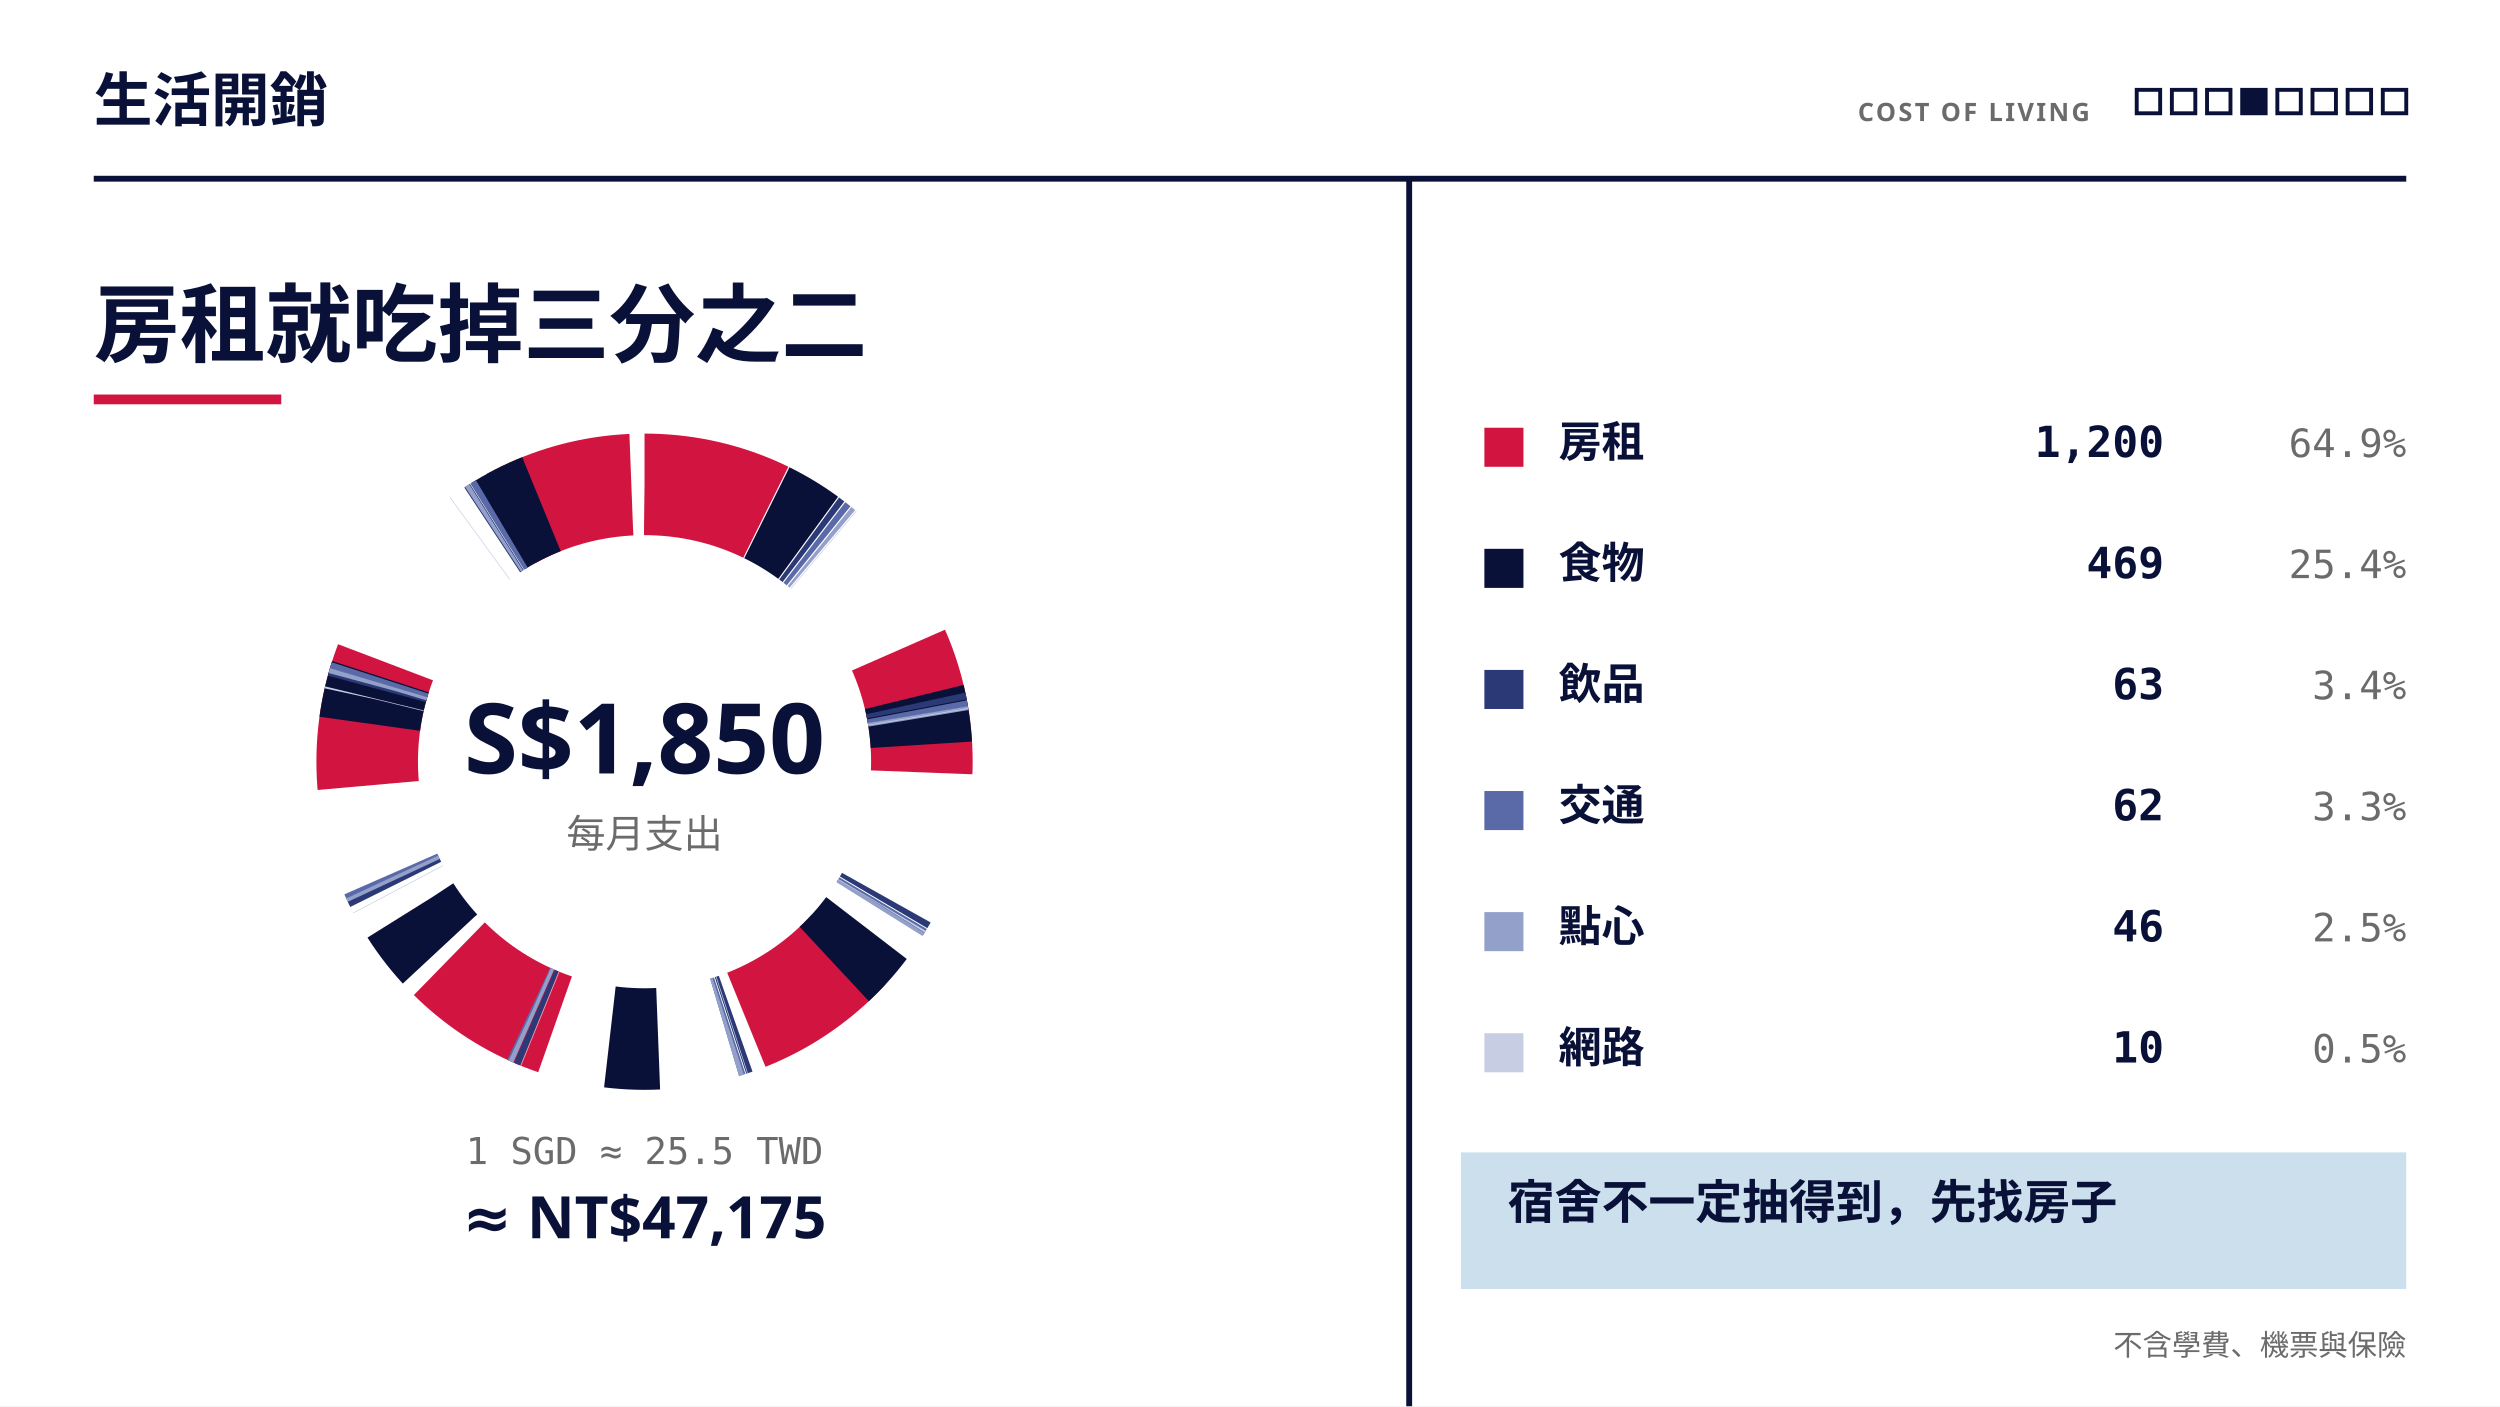
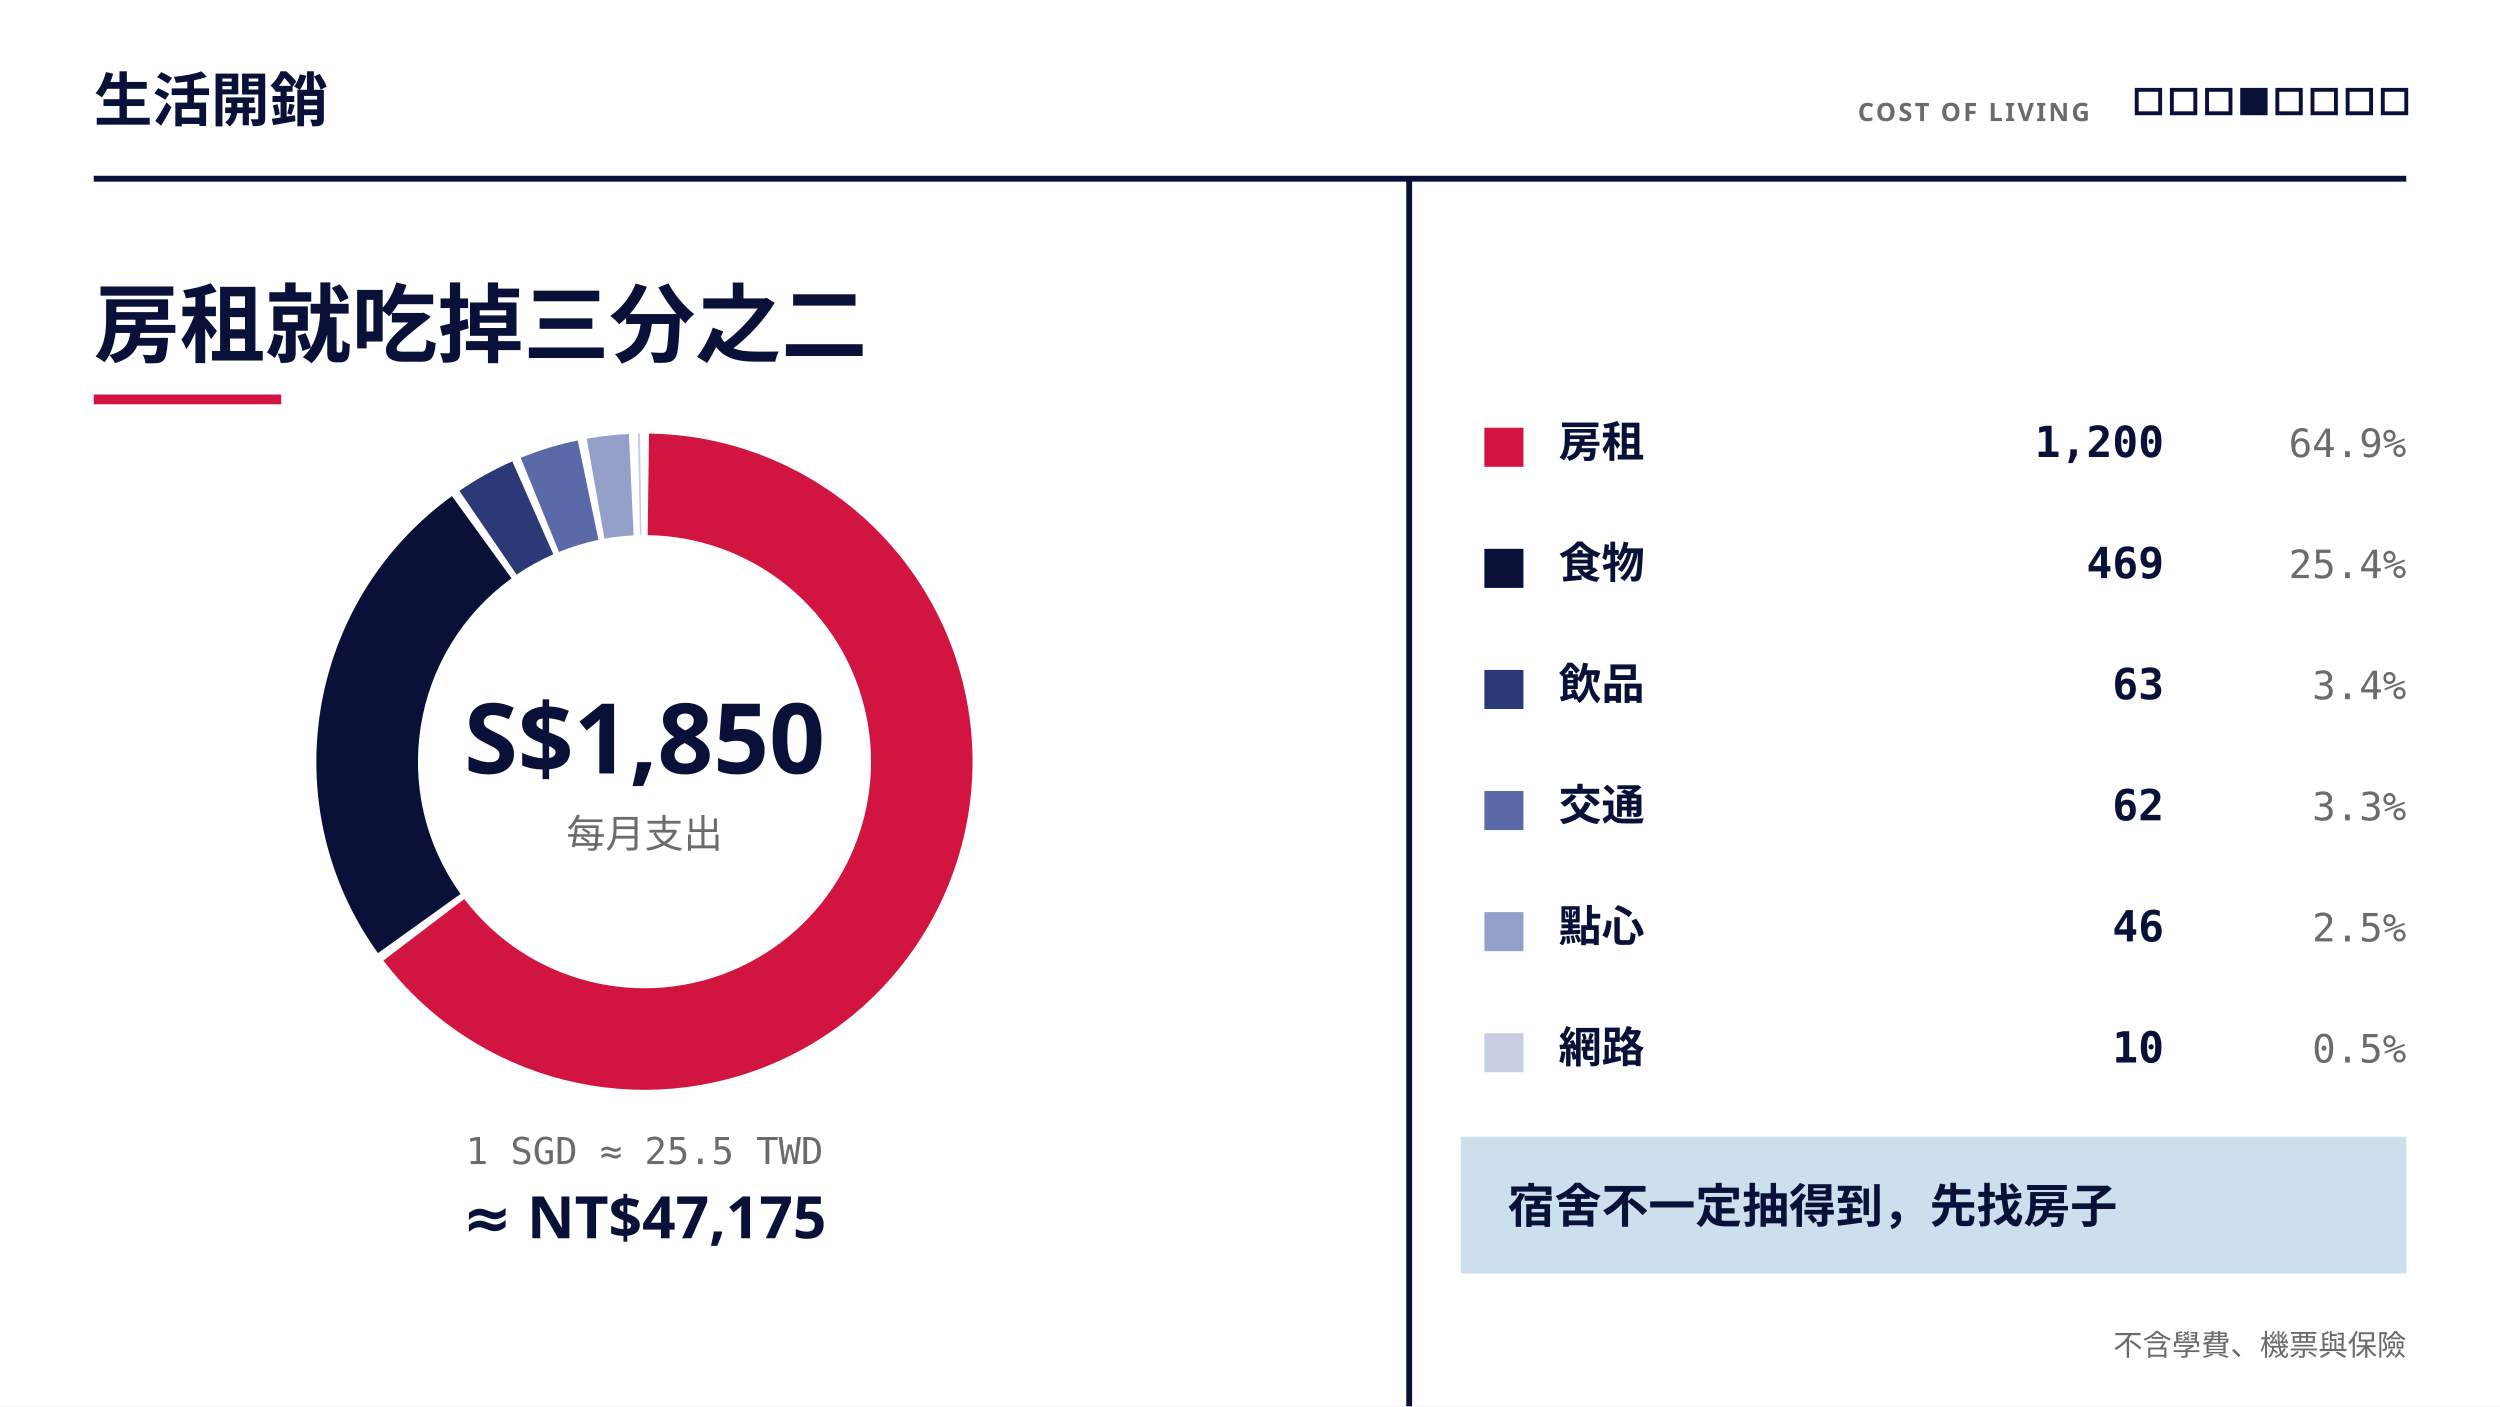
<svg xmlns="http://www.w3.org/2000/svg" viewBox="0 0 1280 720" lang="zh-Hant" data-pptx-page-role="content" font-family="Noto Sans TC">
  <rect id="bg" data-pptx-role="background" x="0" y="0" width="1280" height="720" fill="#FFFFFF" />
  <g id="header" data-pptx-bounds="0 0 1280 92">
-     <text x="48" y="62" font-family="Noto Sans TC" font-weight="900" font-size="30" fill="#0A1138">生活開銷</text>
-     <text x="1070" y="62" font-family="Noto Sans TC" font-weight="700" font-size="13" fill="#6B6B6B" text-anchor="end" letter-spacing="1.2">COST OF LIVING</text>
+     <text x="48" y="62" font-weight="900" font-size="30" fill="#0A1138">生活開銷</text>
+     <text x="1070" y="62" font-weight="700" font-size="13" fill="#6B6B6B" text-anchor="end" letter-spacing="1.2">COST OF LIVING</text>
    <rect x="1094" y="46" width="12" height="12" fill="#FFFFFF" stroke="#0A1138" stroke-width="2" />
    <rect x="1112" y="46" width="12" height="12" fill="#FFFFFF" stroke="#0A1138" stroke-width="2" />
    <rect x="1130" y="46" width="12" height="12" fill="#FFFFFF" stroke="#0A1138" stroke-width="2" />
    <rect x="1148" y="46" width="12" height="12" fill="#0A1138" stroke="#0A1138" stroke-width="2" />
    <rect x="1166" y="46" width="12" height="12" fill="#FFFFFF" stroke="#0A1138" stroke-width="2" />
    <rect x="1184" y="46" width="12" height="12" fill="#FFFFFF" stroke="#0A1138" stroke-width="2" />
    <rect x="1202" y="46" width="12" height="12" fill="#FFFFFF" stroke="#0A1138" stroke-width="2" />
    <rect x="1220" y="46" width="12" height="12" fill="#FFFFFF" stroke="#0A1138" stroke-width="2" />
    <rect x="48" y="90" width="1184" height="3" fill="#0A1138" />
  </g>
-   <g id="claim" data-pptx-bounds="48 128 660 90">
-     <text x="48" y="182" font-family="Noto Sans TC" font-weight="900" font-size="44" fill="#0A1138">房租就吃掉三分之二</text>
+   <g id="claim" data-pptx-bounds="48 110 660 98">
+     <text x="48" y="182" font-weight="900" font-size="44" fill="#0A1138">房租就吃掉三分之二</text>
    <rect x="48" y="202" width="96" height="5" fill="#D21540" />
  </g>
-   <g id="doughnut-wrap" data-pptx-bounds="160 232 340 316">
-     <g id="spend" data-pptx-replace-with="chart">
-       <g transform="rotate(-90 330 390)">
-         <circle cx="330" cy="390" r="142" fill="none" stroke="#D21540" stroke-width="52" pathLength="100" stroke-dasharray="64.26 100" stroke-dashoffset="-0.00" />
-         <circle cx="330" cy="390" r="142" fill="none" stroke="#0A1138" stroke-width="52" pathLength="100" stroke-dasharray="24.77 100" stroke-dashoffset="-64.86" />
-         <circle cx="330" cy="390" r="142" fill="none" stroke="#2B3A77" stroke-width="52" pathLength="100" stroke-dasharray="2.79 100" stroke-dashoffset="-90.23" />
-         <circle cx="330" cy="390" r="142" fill="none" stroke="#5A6AA8" stroke-width="52" pathLength="100" stroke-dasharray="2.74 100" stroke-dashoffset="-93.62" />
-         <circle cx="330" cy="390" r="142" fill="none" stroke="#93A0C9" stroke-width="52" pathLength="100" stroke-dasharray="1.90 100" stroke-dashoffset="-96.96" />
-         <circle cx="330" cy="390" r="142" fill="none" stroke="#C7CEE4" stroke-width="52" pathLength="100" stroke-dasharray="0.35 100" stroke-dashoffset="-99.46" />
-       </g>
-     </g>
+   <g id="doughnut" data-pptx-bounds="160 212 340 356">
+     <path d="M332.3 222.0 A168 168 0 1 1 196.3 491.8 L237.7 460.3 A116 116 0 1 0 331.6 274.0 Z" fill="#D21540" />
+     <path d="M193.5 488.0 A168 168 0 0 1 231.4 254.0 L261.9 296.1 A116 116 0 0 0 235.8 457.7 Z" fill="#0A1138" />
+     <path d="M235.2 251.3 A168 168 0 0 1 262.3 236.2 L283.3 283.8 A116 116 0 0 0 264.5 294.2 Z" fill="#2B3A77" />
+     <path d="M266.6 234.4 A168 168 0 0 1 295.8 225.5 L306.4 276.4 A116 116 0 0 0 286.2 282.6 Z" fill="#5A6AA8" />
+     <path d="M300.4 224.6 A168 168 0 0 1 322.0 222.2 L324.4 274.1 A116 116 0 0 0 309.5 275.8 Z" fill="#93A0C9" />
+     <path d="M326.6 222.0 A168 168 0 0 1 327.7 222.0 L328.4 274.0 A116 116 0 0 0 327.7 274.0 Z" fill="#C7CEE4" />
+     <text x="330" y="396" font-weight="900" font-size="50" fill="#0A1138" text-anchor="middle">S$1,850</text>
+     <text x="330" y="434" font-weight="400" font-size="20" fill="#6B6B6B" text-anchor="middle">每月支出</text>
  </g>
-   <g id="centre" data-pptx-bounds="230 360 200 80">
-     <text x="330" y="396" font-family="Noto Sans TC" font-weight="900" font-size="50" fill="#0A1138" text-anchor="middle">S$1,850</text>
-     <text x="330" y="434" font-family="Noto Sans TC" font-weight="400" font-size="20" fill="#6B6B6B" text-anchor="middle">每月支出</text>
+   <g id="divider" data-pptx-bounds="720 92 4 628">
+     <rect x="720" y="92" width="3" height="628" fill="#0A1138" />
  </g>
-   <g id="legend" data-pptx-bounds="723 92 557 628">
-     <rect x="720" y="92" width="3" height="628" fill="#0A1138" />
+   <g id="legend" data-pptx-bounds="756 205 484 356">
    <rect x="760" y="219" width="20" height="20" fill="#D21540" />
-     <text x="798" y="234" font-family="Noto Sans TC" font-weight="700" font-size="22" fill="#0A1138">房租</text>
+     <text x="798" y="234" font-weight="700" font-size="22" fill="#0A1138">房租</text>
    <text x="1108" y="234" font-family="Consolas, Noto Sans TC" font-weight="700" font-size="22" fill="#0A1138" text-anchor="end">1,200</text>
    <text x="1232" y="234" font-family="Consolas, Noto Sans TC" font-weight="400" font-size="20" fill="#6B6B6B" text-anchor="end">64.9%</text>
    <rect x="760" y="281" width="20" height="20" fill="#0A1138" />
-     <text x="798" y="296" font-family="Noto Sans TC" font-weight="700" font-size="22" fill="#0A1138">食物</text>
+     <text x="798" y="296" font-weight="700" font-size="22" fill="#0A1138">食物</text>
    <text x="1108" y="296" font-family="Consolas, Noto Sans TC" font-weight="700" font-size="22" fill="#0A1138" text-anchor="end">469</text>
    <text x="1232" y="296" font-family="Consolas, Noto Sans TC" font-weight="400" font-size="20" fill="#6B6B6B" text-anchor="end">25.4%</text>
    <rect x="760" y="343" width="20" height="20" fill="#2B3A77" />
-     <text x="798" y="358" font-family="Noto Sans TC" font-weight="700" font-size="22" fill="#0A1138">飲品</text>
+     <text x="798" y="358" font-weight="700" font-size="22" fill="#0A1138">飲品</text>
    <text x="1108" y="358" font-family="Consolas, Noto Sans TC" font-weight="700" font-size="22" fill="#0A1138" text-anchor="end">63</text>
    <text x="1232" y="358" font-family="Consolas, Noto Sans TC" font-weight="400" font-size="20" fill="#6B6B6B" text-anchor="end">3.4%</text>
    <rect x="760" y="405" width="20" height="20" fill="#5A6AA8" />
-     <text x="798" y="420" font-family="Noto Sans TC" font-weight="700" font-size="22" fill="#0A1138">交通</text>
+     <text x="798" y="420" font-weight="700" font-size="22" fill="#0A1138">交通</text>
    <text x="1108" y="420" font-family="Consolas, Noto Sans TC" font-weight="700" font-size="22" fill="#0A1138" text-anchor="end">62</text>
    <text x="1232" y="420" font-family="Consolas, Noto Sans TC" font-weight="400" font-size="20" fill="#6B6B6B" text-anchor="end">3.3%</text>
    <rect x="760" y="467" width="20" height="20" fill="#93A0C9" />
-     <text x="798" y="482" font-family="Noto Sans TC" font-weight="700" font-size="22" fill="#0A1138">點心</text>
+     <text x="798" y="482" font-weight="700" font-size="22" fill="#0A1138">點心</text>
    <text x="1108" y="482" font-family="Consolas, Noto Sans TC" font-weight="700" font-size="22" fill="#0A1138" text-anchor="end">46</text>
    <text x="1232" y="482" font-family="Consolas, Noto Sans TC" font-weight="400" font-size="20" fill="#6B6B6B" text-anchor="end">2.5%</text>
    <rect x="760" y="529" width="20" height="20" fill="#C7CEE4" />
-     <text x="798" y="544" font-family="Noto Sans TC" font-weight="700" font-size="22" fill="#0A1138">網路</text>
+     <text x="798" y="544" font-weight="700" font-size="22" fill="#0A1138">網路</text>
    <text x="1108" y="544" font-family="Consolas, Noto Sans TC" font-weight="700" font-size="22" fill="#0A1138" text-anchor="end">10</text>
    <text x="1232" y="544" font-family="Consolas, Noto Sans TC" font-weight="400" font-size="20" fill="#6B6B6B" text-anchor="end">0.5%</text>
  </g>
-   <g id="fx" data-pptx-bounds="160 582 440 70">
+   <g id="fx" data-pptx-bounds="160 574 440 84">
    <text x="330" y="596" font-family="Consolas, Noto Sans TC" font-weight="400" font-size="19" fill="#6B6B6B" text-anchor="middle">1 SGD ≈ 25.5 TWD</text>
-     <text x="330" y="634" font-family="Noto Sans TC" font-weight="900" font-size="30" fill="#0A1138" text-anchor="middle">≈ NT$47,175</text>
+     <text x="330" y="634" font-weight="900" font-size="30" fill="#0A1138" text-anchor="middle">≈ NT$47,175</text>
  </g>
-   <g id="takeaway" data-pptx-bounds="740 590 492 70">
-     <rect x="748" y="590" width="484" height="70" fill="#CBE0EC" />
-     <text x="772" y="624" font-family="Noto Sans TC" font-weight="700" font-size="24" fill="#0A1138">宿舍不一定抽得到，先找房子</text>
+   <g id="takeaway" data-pptx-bounds="748 578 484 72">
+     <rect x="748" y="582" width="484" height="70" fill="#CBE0EC" />
+     <text x="772" y="626" font-weight="700" font-size="24" fill="#0A1138">宿舍不一定抽得到，先找房子</text>
  </g>
-   <g id="note" data-pptx-bounds="740 676 492 30">
-     <text x="1232" y="694" font-family="Noto Sans TC" font-weight="400" font-size="15" fill="#6B6B6B" text-anchor="end">不含學費、機票與保險</text>
+   <g id="note" data-pptx-bounds="748 672 484 32">
+     <text x="1232" y="694" font-weight="400" font-size="15" fill="#6B6B6B" text-anchor="end">不含學費、機票與保險</text>
  </g>
</svg>
